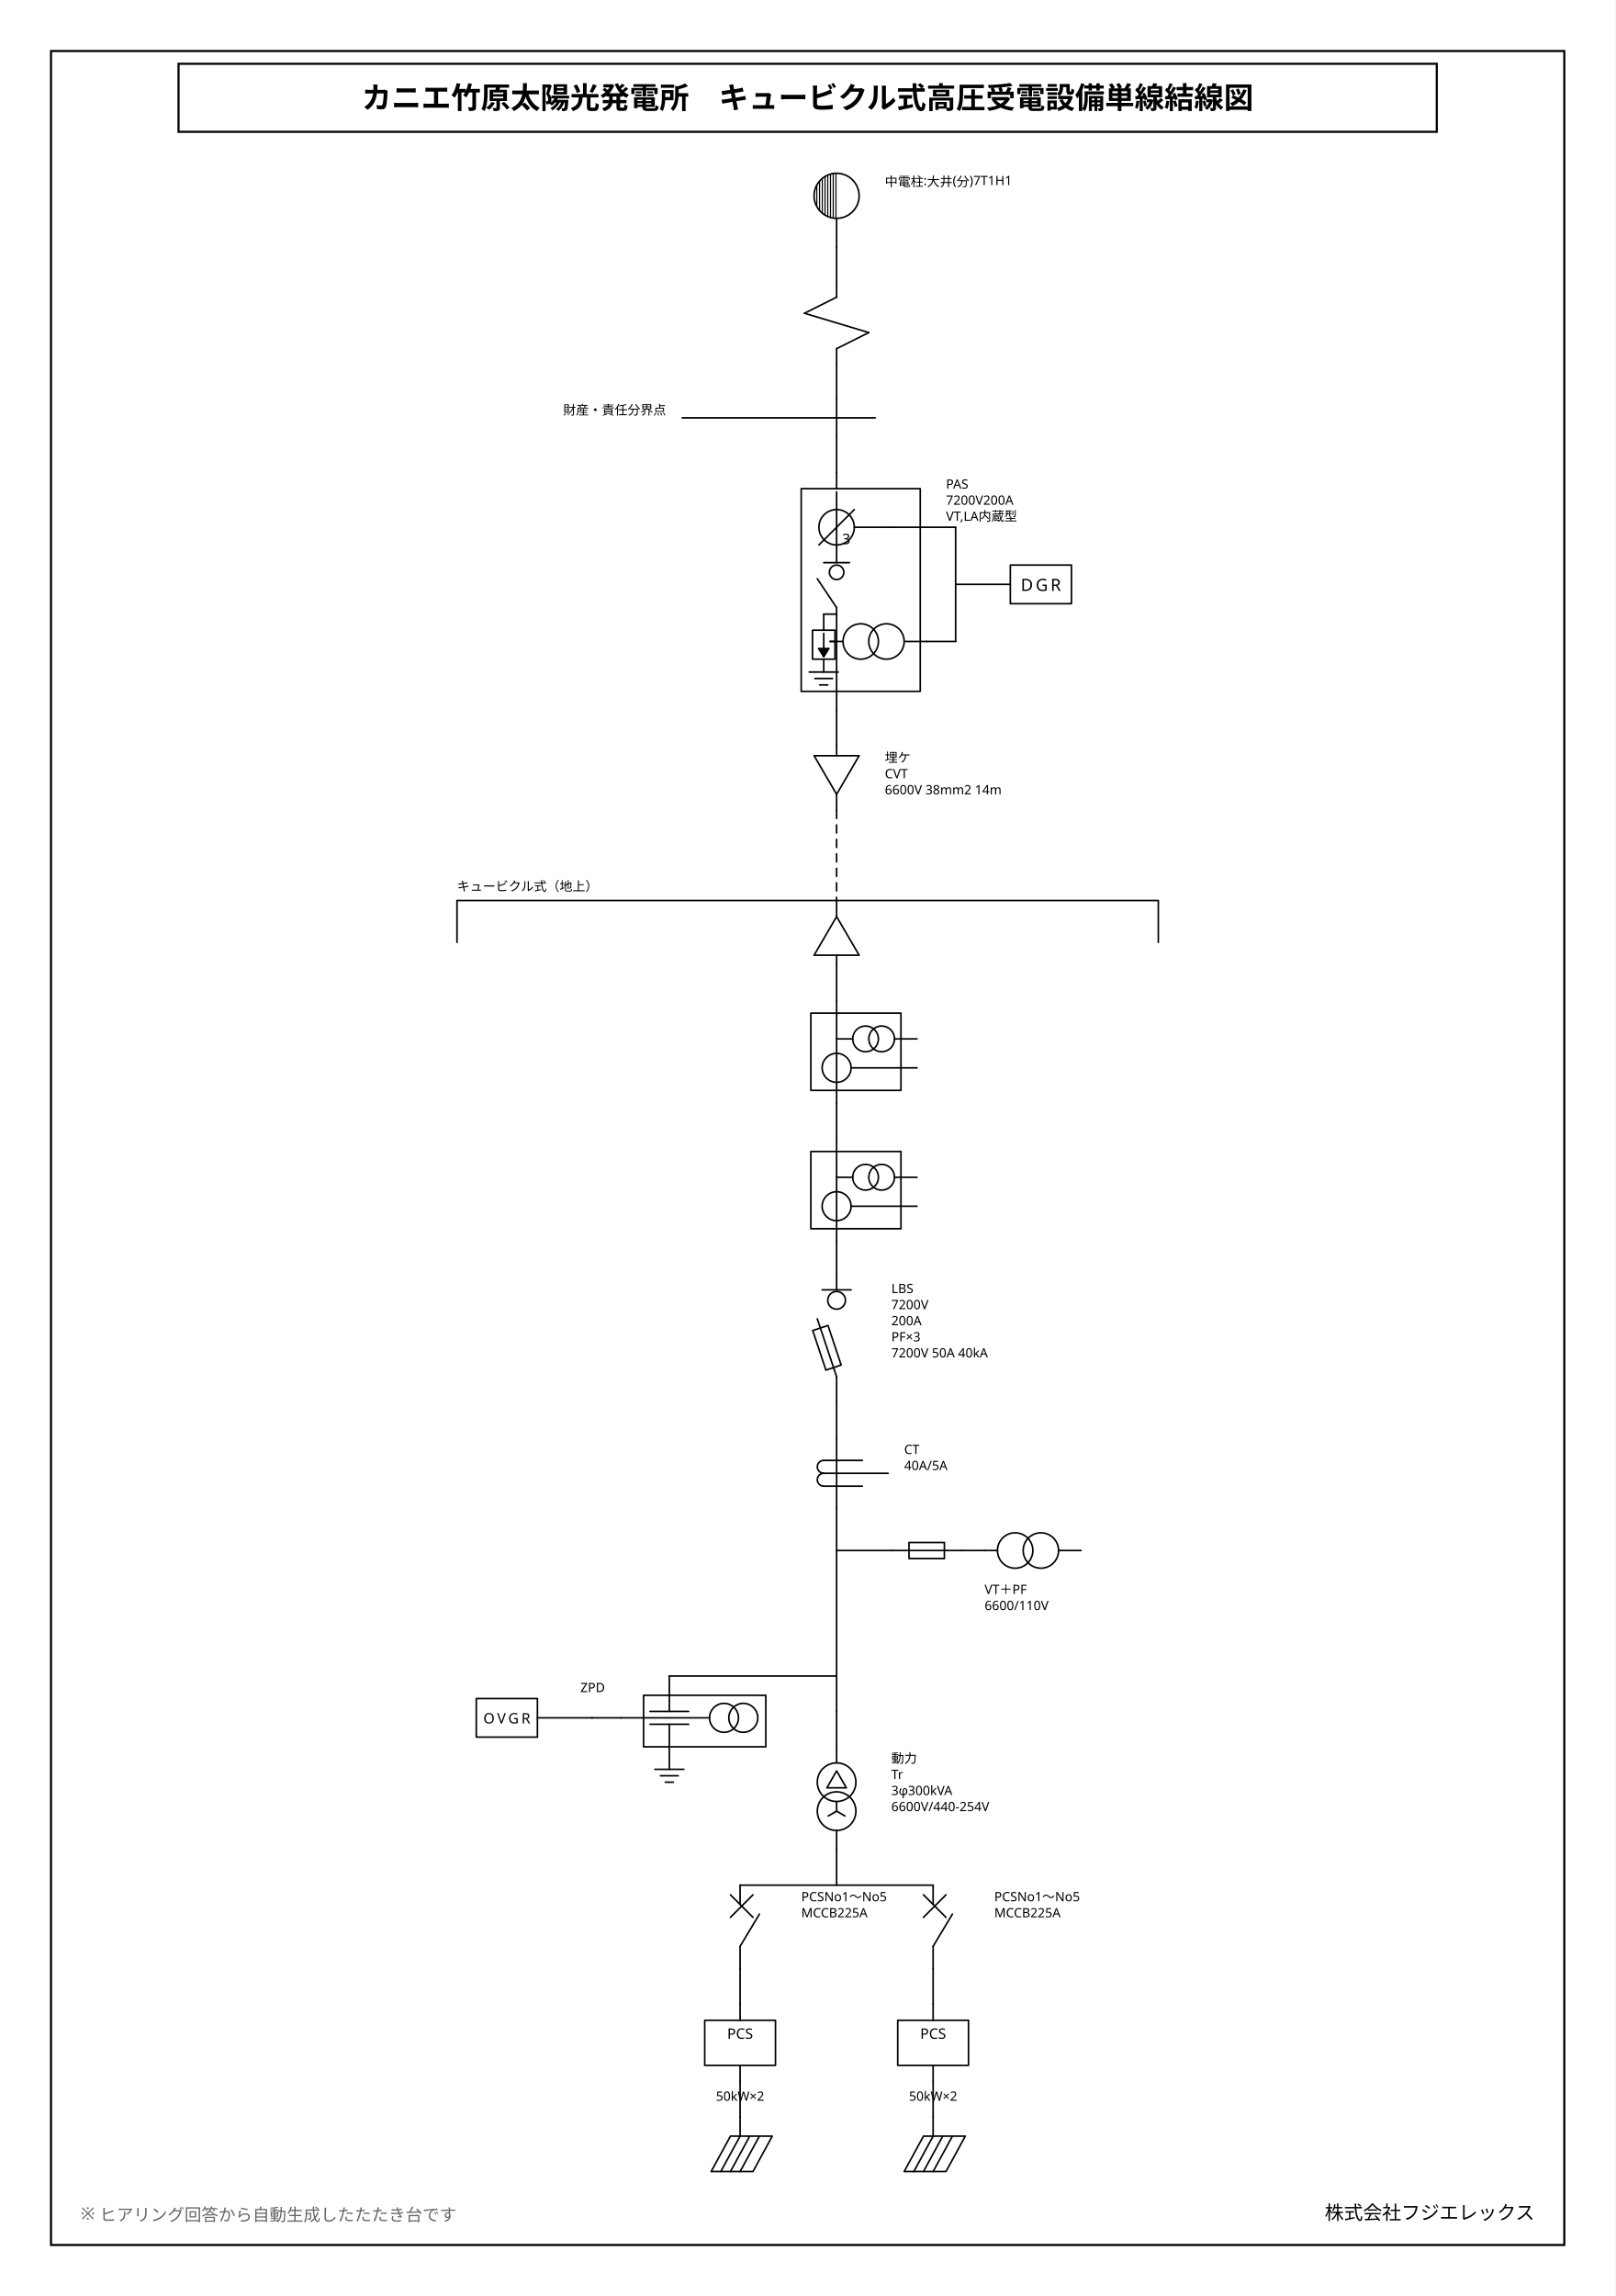
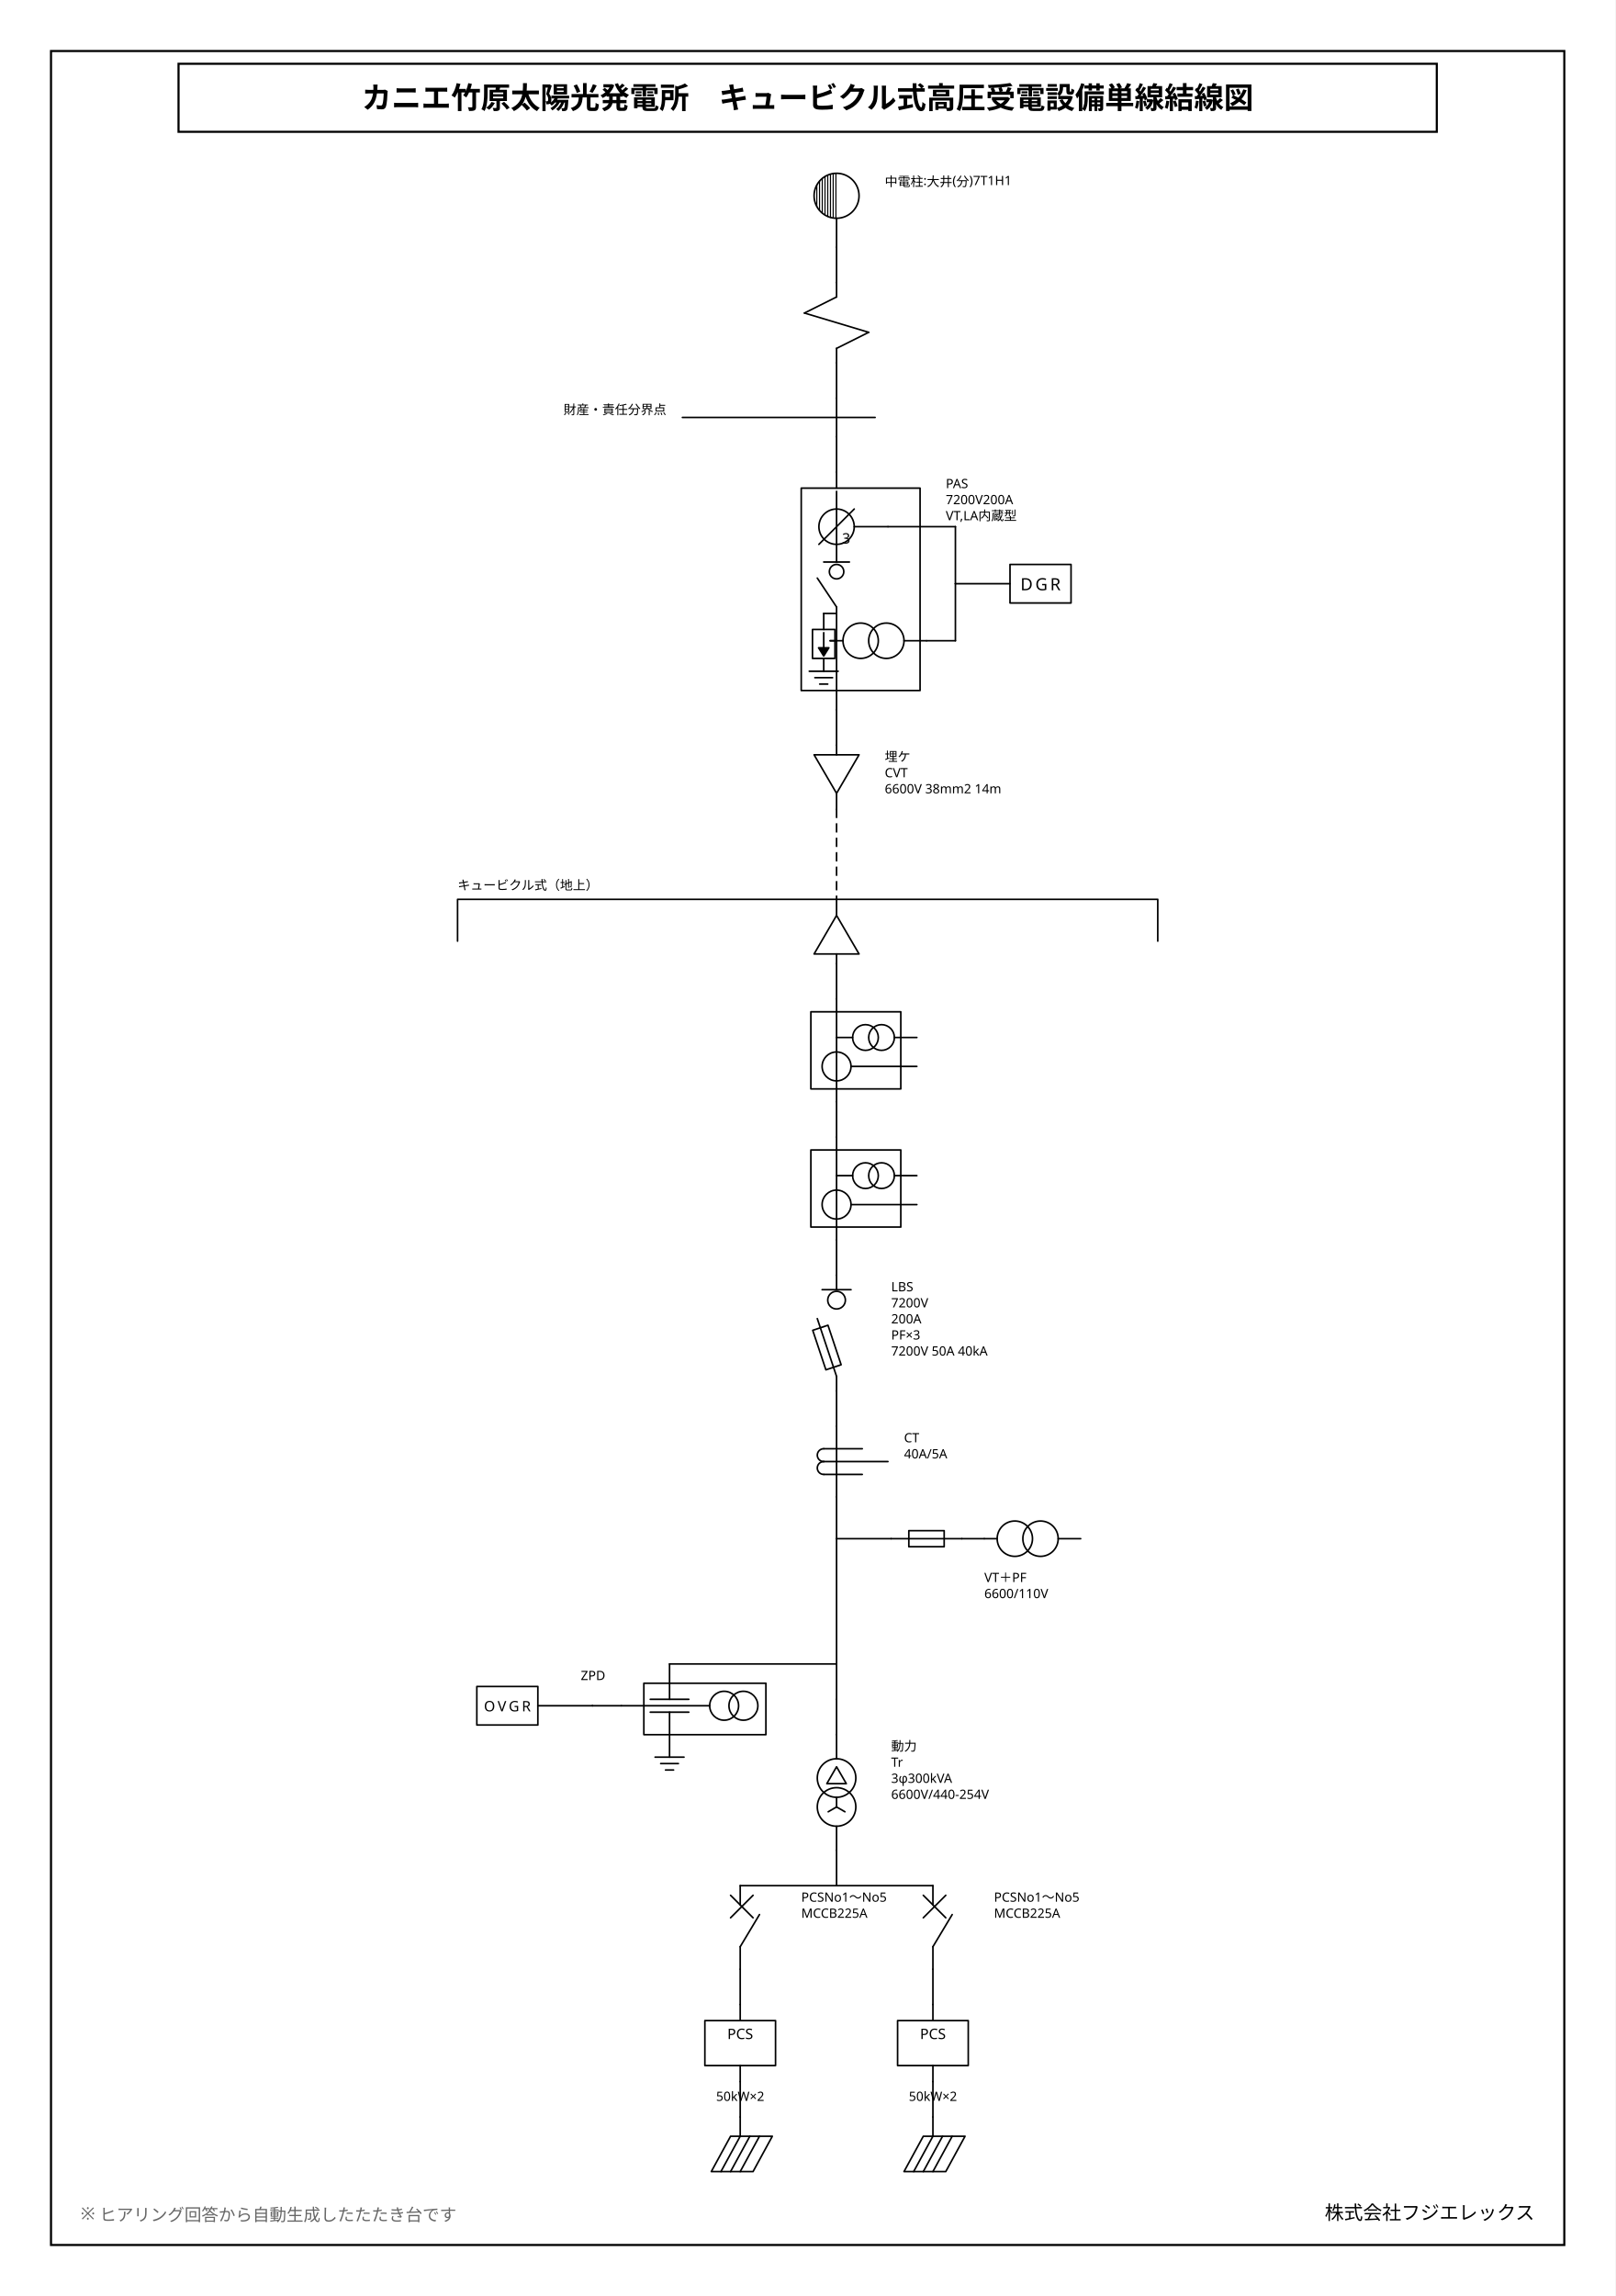
<svg xmlns="http://www.w3.org/2000/svg" viewBox="0 0 760 1080" width="760" height="1080">
  <rect x="0" y="0" width="760" height="1080" fill="#fff" />
  <g stroke="#000" fill="none">
    <rect x="24" y="24" width="712" height="1032" stroke-width="1" />
    <rect x="84" y="30" width="592" height="32" stroke-width="1" />
  </g>
  <text x="380" y="51" font-size="14" font-weight="700" text-anchor="middle" font-family="IPAGothic, 'IPAゴシック', 'Noto Sans JP', 'Hiragino Kaku Gothic ProN', 'Yu Gothic', sans-serif" fill="#000">カニエ竹原太陽光発電所　キュービクル式高圧受電設備単線結線図</text>
  <text x="722" y="1044" font-size="9" text-anchor="end" font-family="IPAGothic, 'IPAゴシック', 'Noto Sans JP', 'Hiragino Kaku Gothic ProN', 'Yu Gothic', sans-serif" fill="#000">株式会社フジエレックス</text>
  <text x="38" y="1044" font-size="8" font-family="IPAGothic, 'IPAゴシック', 'Noto Sans JP', 'Hiragino Kaku Gothic ProN', 'Yu Gothic', sans-serif" fill="#666">※ ヒアリング回答から自動生成したたたき台です</text>
-   <g transform="translate(393.62 80) scale(0.7568)">
+   <g transform="translate(393.6 80) scale(0.7556)">
    <g stroke="#000" fill="none" stroke-linecap="round" stroke-linejoin="round" color="#000">
      <path d="M -236 454 L 200 454 M -236 454 L -236 480 M 200 454 L 200 480" fill="none" stroke-width="1" />
      <text x="-236" y="448" font-size="8" font-family="IPAGothic, 'IPAゴシック', 'Noto Sans JP', 'Hiragino Kaku Gothic ProN', 'Yu Gothic', sans-serif" fill="currentColor" stroke="none">キュービクル式（地上）</text>
      <line x1="0" y1="48" x2="0" y2="70" stroke-width="1" />
      <line x1="0" y1="120" x2="0" y2="142" stroke-width="1" />
      <line x1="0" y1="166" x2="0" y2="188" stroke-width="1" />
      <line x1="0" y1="293" x2="-4" y2="293" stroke-width="1" />
      <line x1="0" y1="276" x2="-8" y2="276" stroke-width="1" />
      <line x1="32" y1="222" x2="74" y2="222" stroke-width="1" />
      <line x1="74" y1="222" x2="74" y2="257.5" stroke-width="1" />
      <line x1="56" y1="293" x2="74" y2="293" stroke-width="1" />
      <line x1="74" y1="293" x2="74" y2="257.5" stroke-width="1" />
      <line x1="74" y1="257.5" x2="108" y2="257.5" stroke-width="1" />
      <line x1="0" y1="336" x2="0" y2="358" stroke-width="1" />
      <line x1="0" y1="398" x2="0" y2="454" stroke-width="1" stroke-dasharray="5 4" />
      <line x1="0" y1="494" x2="0" y2="516" stroke-width="1" />
      <line x1="0" y1="580" x2="0" y2="602" stroke-width="1" />
      <line x1="0" y1="666" x2="0" y2="688" stroke-width="1" />
-       <line x1="0" y1="766" x2="0" y2="788" stroke-width="1" />
-       <line x1="0" y1="832" x2="0" y2="858" stroke-width="1" />
-       <line x1="0" y1="858" x2="34" y2="858" stroke-width="1" />
-       <line x1="78" y1="858" x2="92" y2="858" stroke-width="1" />
-       <line x1="0" y1="858" x2="0" y2="936" stroke-width="1" />
-       <line x1="0" y1="936" x2="-104" y2="936" stroke-width="1" />
-       <line x1="-134" y1="962" x2="-152" y2="962" stroke-width="1" />
-       <line x1="-152" y1="962" x2="-152" y2="962" stroke-width="1" />
-       <line x1="-152" y1="962" x2="-186" y2="962" stroke-width="1" />
-       <line x1="0" y1="936" x2="0" y2="958" stroke-width="1" />
-       <line x1="0" y1="958" x2="0" y2="980" stroke-width="1" />
-       <line x1="0" y1="1044" x2="0" y2="1066" stroke-width="1" />
-       <line x1="-60" y1="1066" x2="60" y2="1066" stroke-width="1" />
-       <line x1="-60" y1="1118" x2="-60" y2="1140" stroke-width="1" />
-       <line x1="-60" y1="1188" x2="-60" y2="1210" stroke-width="1" />
-       <line x1="60" y1="1118" x2="60" y2="1140" stroke-width="1" />
-       <line x1="60" y1="1188" x2="60" y2="1210" stroke-width="1" />
+       <line x1="0" y1="760" x2="0" y2="782" stroke-width="1" />
+       <line x1="0" y1="826" x2="0" y2="852" stroke-width="1" />
+       <line x1="0" y1="852" x2="34" y2="852" stroke-width="1" />
+       <line x1="78" y1="852" x2="92" y2="852" stroke-width="1" />
+       <line x1="0" y1="852" x2="0" y2="930" stroke-width="1" />
+       <line x1="0" y1="930" x2="-104" y2="930" stroke-width="1" />
+       <line x1="-134" y1="956" x2="-152" y2="956" stroke-width="1" />
+       <line x1="-152" y1="956" x2="-152" y2="956" stroke-width="1" />
+       <line x1="-152" y1="956" x2="-186" y2="956" stroke-width="1" />
+       <line x1="0" y1="930" x2="0" y2="952" stroke-width="1" />
+       <line x1="0" y1="952" x2="0" y2="974" stroke-width="1" />
+       <line x1="0" y1="1046" x2="0" y2="1068" stroke-width="1" />
+       <line x1="-60" y1="1068" x2="60" y2="1068" stroke-width="1" />
+       <line x1="-60" y1="1120" x2="-60" y2="1142" stroke-width="1" />
+       <line x1="-60" y1="1190" x2="-60" y2="1212" stroke-width="1" />
+       <line x1="60" y1="1120" x2="60" y2="1142" stroke-width="1" />
+       <line x1="60" y1="1190" x2="60" y2="1212" stroke-width="1" />
      <g transform="translate(-16 0)">
        <circle cx="16" cy="16" r="14" fill="none" stroke-width="1" />
        <line x1="3.7" y1="9.313" x2="3.7" y2="22.687" stroke-width="0.7" />
        <line x1="5.4" y1="6.855" x2="5.4" y2="25.145" stroke-width="0.7" />
        <line x1="7.1" y1="5.193" x2="7.1" y2="26.807" stroke-width="0.7" />
        <line x1="8.8" y1="3.993" x2="8.8" y2="28.007" stroke-width="0.7" />
        <line x1="10.5" y1="3.126" x2="10.5" y2="28.874" stroke-width="0.7" />
        <line x1="12.2" y1="2.526" x2="12.2" y2="29.474" stroke-width="0.7" />
        <line x1="13.9" y1="2.158" x2="13.9" y2="29.842" stroke-width="0.7" />
        <line x1="15.6" y1="2.006" x2="15.6" y2="29.994" stroke-width="0.7" />
        <line x1="16" y1="30" x2="16" y2="48" stroke-width="1" />
      </g>
      <text x="30" y="10" font-size="8" text-anchor="start" font-family="IPAGothic, 'IPAゴシック', 'Noto Sans JP', 'Hiragino Kaku Gothic ProN', 'Yu Gothic', sans-serif" fill="currentColor" stroke="none">
        <tspan x="30" dy="0">中電柱:大井(分)7T1H1</tspan>
      </text>
      <g transform="translate(-24 70)">
        <line x1="24" y1="0" x2="24" y2="9" stroke-width="1" />
        <line x1="24" y1="9" x2="4" y2="19" stroke-width="1" />
        <line x1="4" y1="19" x2="44" y2="31" stroke-width="1" />
        <line x1="44" y1="31" x2="24" y2="41" stroke-width="1" />
        <line x1="24" y1="41" x2="24" y2="50" stroke-width="1" />
      </g>
      <g transform="translate(-96 142)">
        <line x1="96" y1="0" x2="96" y2="24" stroke-width="1" />
        <line x1="0" y1="12" x2="120" y2="12" stroke-width="1" />
      </g>
      <text x="-106" y="152" font-size="8" text-anchor="end" font-family="IPAGothic, 'IPAゴシック', 'Noto Sans JP', 'Hiragino Kaku Gothic ProN', 'Yu Gothic', sans-serif" fill="currentColor" stroke="none">
        <tspan x="-106" dy="0">財産・責任分界点</tspan>
      </text>
      <g transform="translate(-28 188)">
        <line x1="28" y1="0" x2="28" y2="10" stroke-width="1" />
        <rect x="6" y="10" width="74" height="126" fill="none" stroke-width="1" />
        <line x1="20" y1="56" x2="36" y2="56" stroke-width="1" />
        <circle cx="28" cy="62" r="4.5" fill="none" stroke-width="1" />
        <line x1="28" y1="84" x2="16" y2="66" stroke-width="1" />
        <line x1="28" y1="84" x2="28" y2="148" stroke-width="1" />
      </g>
      <text x="68" y="198" font-size="8" text-anchor="start" font-family="IPAGothic, 'IPAゴシック', 'Noto Sans JP', 'Hiragino Kaku Gothic ProN', 'Yu Gothic', sans-serif" fill="currentColor" stroke="none">
        <tspan x="68" dy="0">PAS</tspan>
        <tspan x="68" dy="10">7200V200A</tspan>
        <tspan x="68" dy="10">VT,LA内蔵型</tspan>
      </text>
      <g transform="translate(-20 200)">
        <line x1="20" y1="0" x2="20" y2="44" stroke-width="1" />
        <circle cx="20" cy="22" r="11" fill="none" stroke-width="1" />
        <line x1="9" y1="33" x2="31" y2="11" stroke-width="1" />
        <text x="26" y="29" font-size="9" text-anchor="middle" dominant-baseline="central" font-family="IPAGothic, 'IPAゴシック', 'Noto Sans JP', 'Hiragino Kaku Gothic ProN', 'Yu Gothic', sans-serif" fill="currentColor" stroke="none">3</text>
        <line x1="31" y1="22" x2="52" y2="22" stroke-width="1" />
      </g>
      <g transform="translate(-4 278)">
        <line x1="0" y1="15" x2="8" y2="15" stroke-width="1" />
        <circle cx="19" cy="15" r="11" fill="none" stroke-width="1" />
        <circle cx="35" cy="15" r="11" fill="none" stroke-width="1" />
        <line x1="46" y1="15" x2="60" y2="15" stroke-width="1" />
      </g>
      <g transform="translate(-28 276)">
        <line x1="20" y1="0" x2="20" y2="10" stroke-width="1" />
        <rect x="13" y="10" width="14" height="18" fill="none" stroke-width="1" />
        <line x1="20" y1="12" x2="20" y2="23" stroke-width="1" />
        <polygon points="16.8,21.38 20,26.5 23.2,21.38" fill="currentColor" stroke-width="1" />
        <line x1="20" y1="28" x2="20" y2="36" stroke-width="1" />
        <line x1="11" y1="36" x2="29" y2="36" stroke-width="1" />
        <line x1="14.5" y1="40" x2="25.5" y2="40" stroke-width="1" />
        <line x1="17.5" y1="44" x2="22.5" y2="44" stroke-width="1" />
      </g>
      <g transform="translate(108 245.5)">
        <rect x="0" y="0" width="38" height="24" fill="none" stroke-width="1" />
        <text x="19" y="12" font-size="10.5" text-anchor="middle" dominant-baseline="central" font-family="IPAGothic, 'IPAゴシック', 'Noto Sans JP', 'Hiragino Kaku Gothic ProN', 'Yu Gothic', sans-serif" letter-spacing="1.6" fill="currentColor" stroke="none">DGR</text>
      </g>
      <g transform="translate(-20 358)">
        <line x1="20" y1="0" x2="20" y2="6" stroke-width="1" />
        <polygon points="6,6 34,6 20,30" fill="none" stroke-width="1" />
        <line x1="20" y1="30" x2="20" y2="40" stroke-width="1" />
      </g>
      <text x="30" y="368" font-size="8" text-anchor="start" font-family="IPAGothic, 'IPAゴシック', 'Noto Sans JP', 'Hiragino Kaku Gothic ProN', 'Yu Gothic', sans-serif" fill="currentColor" stroke="none">
        <tspan x="30" dy="0">埋ケ</tspan>
        <tspan x="30" dy="10">CVT</tspan>
        <tspan x="30" dy="10">6600V 38mm2 14m</tspan>
      </text>
      <g transform="translate(-20 454) rotate(180 20 20)">
        <line x1="20" y1="0" x2="20" y2="6" stroke-width="1" />
        <polygon points="6,6 34,6 20,30" fill="none" stroke-width="1" />
        <line x1="20" y1="30" x2="20" y2="40" stroke-width="1" />
      </g>
      <g transform="translate(-22 516)">
        <line x1="22" y1="0" x2="22" y2="64" stroke-width="1" />
        <rect x="6" y="8" width="56" height="48" fill="none" stroke-width="1" />
        <line x1="22" y1="24" x2="32" y2="24" stroke-width="1" />
        <circle cx="40" cy="24" r="8" fill="none" stroke-width="1" />
        <circle cx="50" cy="24" r="8" fill="none" stroke-width="1" />
        <line x1="58" y1="24" x2="72" y2="24" stroke-width="1" />
        <circle cx="22" cy="42" r="9" fill="none" stroke-width="1" />
        <line x1="31" y1="42" x2="72" y2="42" stroke-width="1" />
      </g>
      <g transform="translate(-22 602)">
        <line x1="22" y1="0" x2="22" y2="64" stroke-width="1" />
        <rect x="6" y="8" width="56" height="48" fill="none" stroke-width="1" />
        <line x1="22" y1="24" x2="32" y2="24" stroke-width="1" />
        <circle cx="40" cy="24" r="8" fill="none" stroke-width="1" />
        <circle cx="50" cy="24" r="8" fill="none" stroke-width="1" />
        <line x1="58" y1="24" x2="72" y2="24" stroke-width="1" />
        <circle cx="22" cy="42" r="9" fill="none" stroke-width="1" />
        <line x1="31" y1="42" x2="72" y2="42" stroke-width="1" />
      </g>
      <g transform="translate(-24 688)">
-         <line x1="24" y1="0" x2="24" y2="8" stroke-width="1" />
-         <line x1="15" y1="8" x2="33" y2="8" stroke-width="1" />
-         <circle cx="24" cy="14.5" r="5.5" fill="none" stroke-width="1" />
-         <line x1="24" y1="62" x2="12" y2="26" stroke-width="1" />
-         <polygon points="26.843,54.719 18.643,30.119 9.157,33.281 17.357,57.881" fill="none" stroke-width="1" />
-         <line x1="24" y1="62" x2="24" y2="78" stroke-width="1" />
+         <line x1="24" y1="0" x2="24" y2="9" stroke-width="1" />
+         <line x1="15" y1="9" x2="33" y2="9" stroke-width="1" />
+         <circle cx="24" cy="15.5" r="5.5" fill="none" stroke-width="1" />
+         <line x1="24" y1="63" x2="12" y2="27" stroke-width="1" />
+         <polygon points="26.843,55.719 18.643,31.119 9.157,34.281 17.357,58.881" fill="none" stroke-width="1" />
+         <line x1="24" y1="63" x2="24" y2="72" stroke-width="1" />
      </g>
      <text x="34" y="698" font-size="8" text-anchor="start" font-family="IPAGothic, 'IPAゴシック', 'Noto Sans JP', 'Hiragino Kaku Gothic ProN', 'Yu Gothic', sans-serif" fill="currentColor" stroke="none">
        <tspan x="34" dy="0">LBS</tspan>
        <tspan x="34" dy="10">7200V</tspan>
        <tspan x="34" dy="10">200A</tspan>
        <tspan x="34" dy="10">PF×3</tspan>
        <tspan x="34" dy="10">7200V 50A 40kA</tspan>
      </text>
-       <g transform="translate(-24 788)">
+       <g transform="translate(-24 782)">
        <line x1="24" y1="0" x2="24" y2="44" stroke-width="1" />
        <line x1="16" y1="14" x2="40" y2="14" stroke-width="1" />
        <line x1="16" y1="30" x2="40" y2="30" stroke-width="1" />
        <line x1="16" y1="22" x2="56" y2="22" stroke-width="1" />
        <path d="M 16 14 A 4 4 0 0 0 16 22" fill="none" stroke-width="1" />
        <path d="M 16 22 A 4 4 0 0 0 16 30" fill="none" stroke-width="1" />
      </g>
-       <text x="42" y="798" font-size="8" text-anchor="start" font-family="IPAGothic, 'IPAゴシック', 'Noto Sans JP', 'Hiragino Kaku Gothic ProN', 'Yu Gothic', sans-serif" fill="currentColor" stroke="none">
+       <text x="42" y="792" font-size="8" text-anchor="start" font-family="IPAGothic, 'IPAゴシック', 'Noto Sans JP', 'Hiragino Kaku Gothic ProN', 'Yu Gothic', sans-serif" fill="currentColor" stroke="none">
        <tspan x="42" dy="0">CT</tspan>
        <tspan x="42" dy="10">40A/5A</tspan>
      </text>
-       <g transform="translate(36 836) rotate(-90 20 22)">
+       <g transform="translate(36 830) rotate(-90 20 22)">
        <line x1="20" y1="0" x2="20" y2="44" stroke-width="1" />
        <rect x="15" y="11" width="10" height="22" fill="none" stroke-width="1" />
      </g>
-       <g transform="translate(92 843)">
+       <g transform="translate(92 837)">
        <line x1="0" y1="15" x2="8" y2="15" stroke-width="1" />
        <circle cx="19" cy="15" r="11" fill="none" stroke-width="1" />
        <circle cx="35" cy="15" r="11" fill="none" stroke-width="1" />
        <line x1="46" y1="15" x2="60" y2="15" stroke-width="1" />
      </g>
-       <text x="92" y="885" font-size="8" text-anchor="start" font-family="IPAGothic, 'IPAゴシック', 'Noto Sans JP', 'Hiragino Kaku Gothic ProN', 'Yu Gothic', sans-serif" fill="currentColor" stroke="none">
+       <text x="92" y="879" font-size="8" text-anchor="start" font-family="IPAGothic, 'IPAゴシック', 'Noto Sans JP', 'Hiragino Kaku Gothic ProN', 'Yu Gothic', sans-serif" fill="currentColor" stroke="none">
        <tspan x="92" dy="0">VT＋PF</tspan>
        <tspan x="92" dy="10">6600/110V</tspan>
      </text>
-       <g transform="translate(-134 936)">
+       <g transform="translate(-134 930)">
        <line x1="30" y1="0" x2="30" y2="22" stroke-width="1" />
        <rect x="14" y="12" width="76" height="32" fill="none" stroke-width="1" />
        <line x1="18" y1="22" x2="42" y2="22" stroke-width="1" />
        <line x1="18" y1="30" x2="42" y2="30" stroke-width="1" />
        <line x1="30" y1="30" x2="30" y2="58" stroke-width="1" />
        <line x1="21" y1="58" x2="39" y2="58" stroke-width="1" />
        <line x1="24.5" y1="62" x2="35.5" y2="62" stroke-width="1" />
        <line x1="27.5" y1="66" x2="32.5" y2="66" stroke-width="1" />
        <line x1="0" y1="26" x2="55" y2="26" stroke-width="1" />
        <circle cx="64" cy="26" r="9" fill="none" stroke-width="1" />
        <circle cx="76" cy="26" r="9" fill="none" stroke-width="1" />
      </g>
-       <text x="-144" y="946" font-size="8" text-anchor="end" font-family="IPAGothic, 'IPAゴシック', 'Noto Sans JP', 'Hiragino Kaku Gothic ProN', 'Yu Gothic', sans-serif" fill="currentColor" stroke="none">
+       <text x="-144" y="940" font-size="8" text-anchor="end" font-family="IPAGothic, 'IPAゴシック', 'Noto Sans JP', 'Hiragino Kaku Gothic ProN', 'Yu Gothic', sans-serif" fill="currentColor" stroke="none">
        <tspan x="-144" dy="0">ZPD</tspan>
      </text>
-       <g transform="translate(-224 950)">
+       <g transform="translate(-224 944)">
        <rect x="0" y="0" width="38" height="24" fill="none" stroke-width="1" />
        <text x="19" y="12" font-size="9" text-anchor="middle" dominant-baseline="central" font-family="IPAGothic, 'IPAゴシック', 'Noto Sans JP', 'Hiragino Kaku Gothic ProN', 'Yu Gothic', sans-serif" letter-spacing="1.6" fill="currentColor" stroke="none">OVGR</text>
      </g>
-       <g transform="translate(-24 980)">
-         <line x1="24" y1="0" x2="24" y2="10" stroke-width="1" />
-         <circle cx="24" cy="22" r="12" fill="none" stroke-width="1" />
-         <circle cx="24" cy="40" r="12" fill="none" stroke-width="1" />
-         <polygon points="24,15 30.062,25.5 17.938,25.5" fill="none" stroke-width="1" />
-         <line x1="24" y1="40" x2="24" y2="34" stroke-width="1" />
-         <line x1="24" y1="40" x2="29.196" y2="43" stroke-width="1" />
-         <line x1="24" y1="40" x2="18.804" y2="43" stroke-width="1" />
-         <line x1="24" y1="52" x2="24" y2="64" stroke-width="1" />
-       </g>
-       <text x="34" y="990" font-size="8" text-anchor="start" font-family="IPAGothic, 'IPAゴシック', 'Noto Sans JP', 'Hiragino Kaku Gothic ProN', 'Yu Gothic', sans-serif" fill="currentColor" stroke="none">
+       <g transform="translate(-24 974)">
+         <line x1="24" y1="0" x2="24" y2="15" stroke-width="1" />
+         <circle cx="24" cy="27" r="12" fill="none" stroke-width="1" />
+         <circle cx="24" cy="45" r="12" fill="none" stroke-width="1" />
+         <polygon points="24,20 30.062,30.5 17.938,30.5" fill="none" stroke-width="1" />
+         <line x1="24" y1="45" x2="24" y2="39" stroke-width="1" />
+         <line x1="24" y1="45" x2="29.196" y2="48" stroke-width="1" />
+         <line x1="24" y1="45" x2="18.804" y2="48" stroke-width="1" />
+         <line x1="24" y1="57" x2="24" y2="72" stroke-width="1" />
+       </g>
+       <text x="34" y="984" font-size="8" text-anchor="start" font-family="IPAGothic, 'IPAゴシック', 'Noto Sans JP', 'Hiragino Kaku Gothic ProN', 'Yu Gothic', sans-serif" fill="currentColor" stroke="none">
        <tspan x="34" dy="0">動力</tspan>
        <tspan x="34" dy="10">Tr</tspan>
        <tspan x="34" dy="10">3φ300kVA</tspan>
        <tspan x="34" dy="10">6600V/440-254V</tspan>
      </text>
-       <g transform="translate(-76 1066)">
+       <g transform="translate(-76 1068)">
        <line x1="16" y1="0" x2="16" y2="12" stroke-width="1" />
        <line x1="10" y1="6" x2="24" y2="20" stroke-width="1" />
        <line x1="24" y1="6" x2="10" y2="20" stroke-width="1" />
        <line x1="16" y1="38" x2="28" y2="18" stroke-width="1" />
        <line x1="16" y1="38" x2="16" y2="52" stroke-width="1" />
      </g>
-       <text x="-22" y="1076" font-size="8" text-anchor="start" font-family="IPAGothic, 'IPAゴシック', 'Noto Sans JP', 'Hiragino Kaku Gothic ProN', 'Yu Gothic', sans-serif" fill="currentColor" stroke="none">
+       <text x="-22" y="1078" font-size="8" text-anchor="start" font-family="IPAGothic, 'IPAゴシック', 'Noto Sans JP', 'Hiragino Kaku Gothic ProN', 'Yu Gothic', sans-serif" fill="currentColor" stroke="none">
        <tspan x="-22" dy="0">PCSNo1〜No5</tspan>
        <tspan x="-22" dy="10">MCCB225A</tspan>
      </text>
-       <g transform="translate(-88 1140)">
+       <g transform="translate(-88 1142)">
        <line x1="28" y1="0" x2="28" y2="10" stroke-width="1" />
        <rect x="6" y="10" width="44" height="28" fill="none" stroke-width="1" />
        <text x="28" y="18" font-size="9" text-anchor="middle" dominant-baseline="central" font-family="IPAGothic, 'IPAゴシック', 'Noto Sans JP', 'Hiragino Kaku Gothic ProN', 'Yu Gothic', sans-serif" fill="currentColor" stroke="none">PCS</text>
        <line x1="28" y1="38" x2="28" y2="48" stroke-width="1" />
      </g>
-       <text x="-60" y="1200" font-size="8" text-anchor="middle" font-family="IPAGothic, 'IPAゴシック', 'Noto Sans JP', 'Hiragino Kaku Gothic ProN', 'Yu Gothic', sans-serif" fill="currentColor" stroke="none">
+       <text x="-60" y="1202" font-size="8" text-anchor="middle" font-family="IPAGothic, 'IPAゴシック', 'Noto Sans JP', 'Hiragino Kaku Gothic ProN', 'Yu Gothic', sans-serif" fill="currentColor" stroke="none">
        <tspan x="-60" dy="0">50kW×2</tspan>
      </text>
-       <g transform="translate(-88 1210)">
+       <g transform="translate(-88 1212)">
        <line x1="28" y1="0" x2="28" y2="12" stroke-width="1" />
        <polygon points="10,34 22,12 48,12 36,34" fill="none" stroke-width="1" />
        <line x1="16" y1="34" x2="28" y2="12" stroke-width="1" />
        <line x1="22" y1="34" x2="34" y2="12" stroke-width="1" />
        <line x1="28" y1="34" x2="40" y2="12" stroke-width="1" />
      </g>
-       <g transform="translate(44 1066)">
+       <g transform="translate(44 1068)">
        <line x1="16" y1="0" x2="16" y2="12" stroke-width="1" />
        <line x1="10" y1="6" x2="24" y2="20" stroke-width="1" />
        <line x1="24" y1="6" x2="10" y2="20" stroke-width="1" />
        <line x1="16" y1="38" x2="28" y2="18" stroke-width="1" />
        <line x1="16" y1="38" x2="16" y2="52" stroke-width="1" />
      </g>
-       <text x="98" y="1076" font-size="8" text-anchor="start" font-family="IPAGothic, 'IPAゴシック', 'Noto Sans JP', 'Hiragino Kaku Gothic ProN', 'Yu Gothic', sans-serif" fill="currentColor" stroke="none">
+       <text x="98" y="1078" font-size="8" text-anchor="start" font-family="IPAGothic, 'IPAゴシック', 'Noto Sans JP', 'Hiragino Kaku Gothic ProN', 'Yu Gothic', sans-serif" fill="currentColor" stroke="none">
        <tspan x="98" dy="0">PCSNo1〜No5</tspan>
        <tspan x="98" dy="10">MCCB225A</tspan>
      </text>
-       <g transform="translate(32 1140)">
+       <g transform="translate(32 1142)">
        <line x1="28" y1="0" x2="28" y2="10" stroke-width="1" />
        <rect x="6" y="10" width="44" height="28" fill="none" stroke-width="1" />
        <text x="28" y="18" font-size="9" text-anchor="middle" dominant-baseline="central" font-family="IPAGothic, 'IPAゴシック', 'Noto Sans JP', 'Hiragino Kaku Gothic ProN', 'Yu Gothic', sans-serif" fill="currentColor" stroke="none">PCS</text>
        <line x1="28" y1="38" x2="28" y2="48" stroke-width="1" />
      </g>
-       <text x="60" y="1200" font-size="8" text-anchor="middle" font-family="IPAGothic, 'IPAゴシック', 'Noto Sans JP', 'Hiragino Kaku Gothic ProN', 'Yu Gothic', sans-serif" fill="currentColor" stroke="none">
+       <text x="60" y="1202" font-size="8" text-anchor="middle" font-family="IPAGothic, 'IPAゴシック', 'Noto Sans JP', 'Hiragino Kaku Gothic ProN', 'Yu Gothic', sans-serif" fill="currentColor" stroke="none">
        <tspan x="60" dy="0">50kW×2</tspan>
      </text>
-       <g transform="translate(32 1210)">
+       <g transform="translate(32 1212)">
        <line x1="28" y1="0" x2="28" y2="12" stroke-width="1" />
        <polygon points="10,34 22,12 48,12 36,34" fill="none" stroke-width="1" />
        <line x1="16" y1="34" x2="28" y2="12" stroke-width="1" />
        <line x1="22" y1="34" x2="34" y2="12" stroke-width="1" />
        <line x1="28" y1="34" x2="40" y2="12" stroke-width="1" />
      </g>
    </g>
  </g>
</svg>
